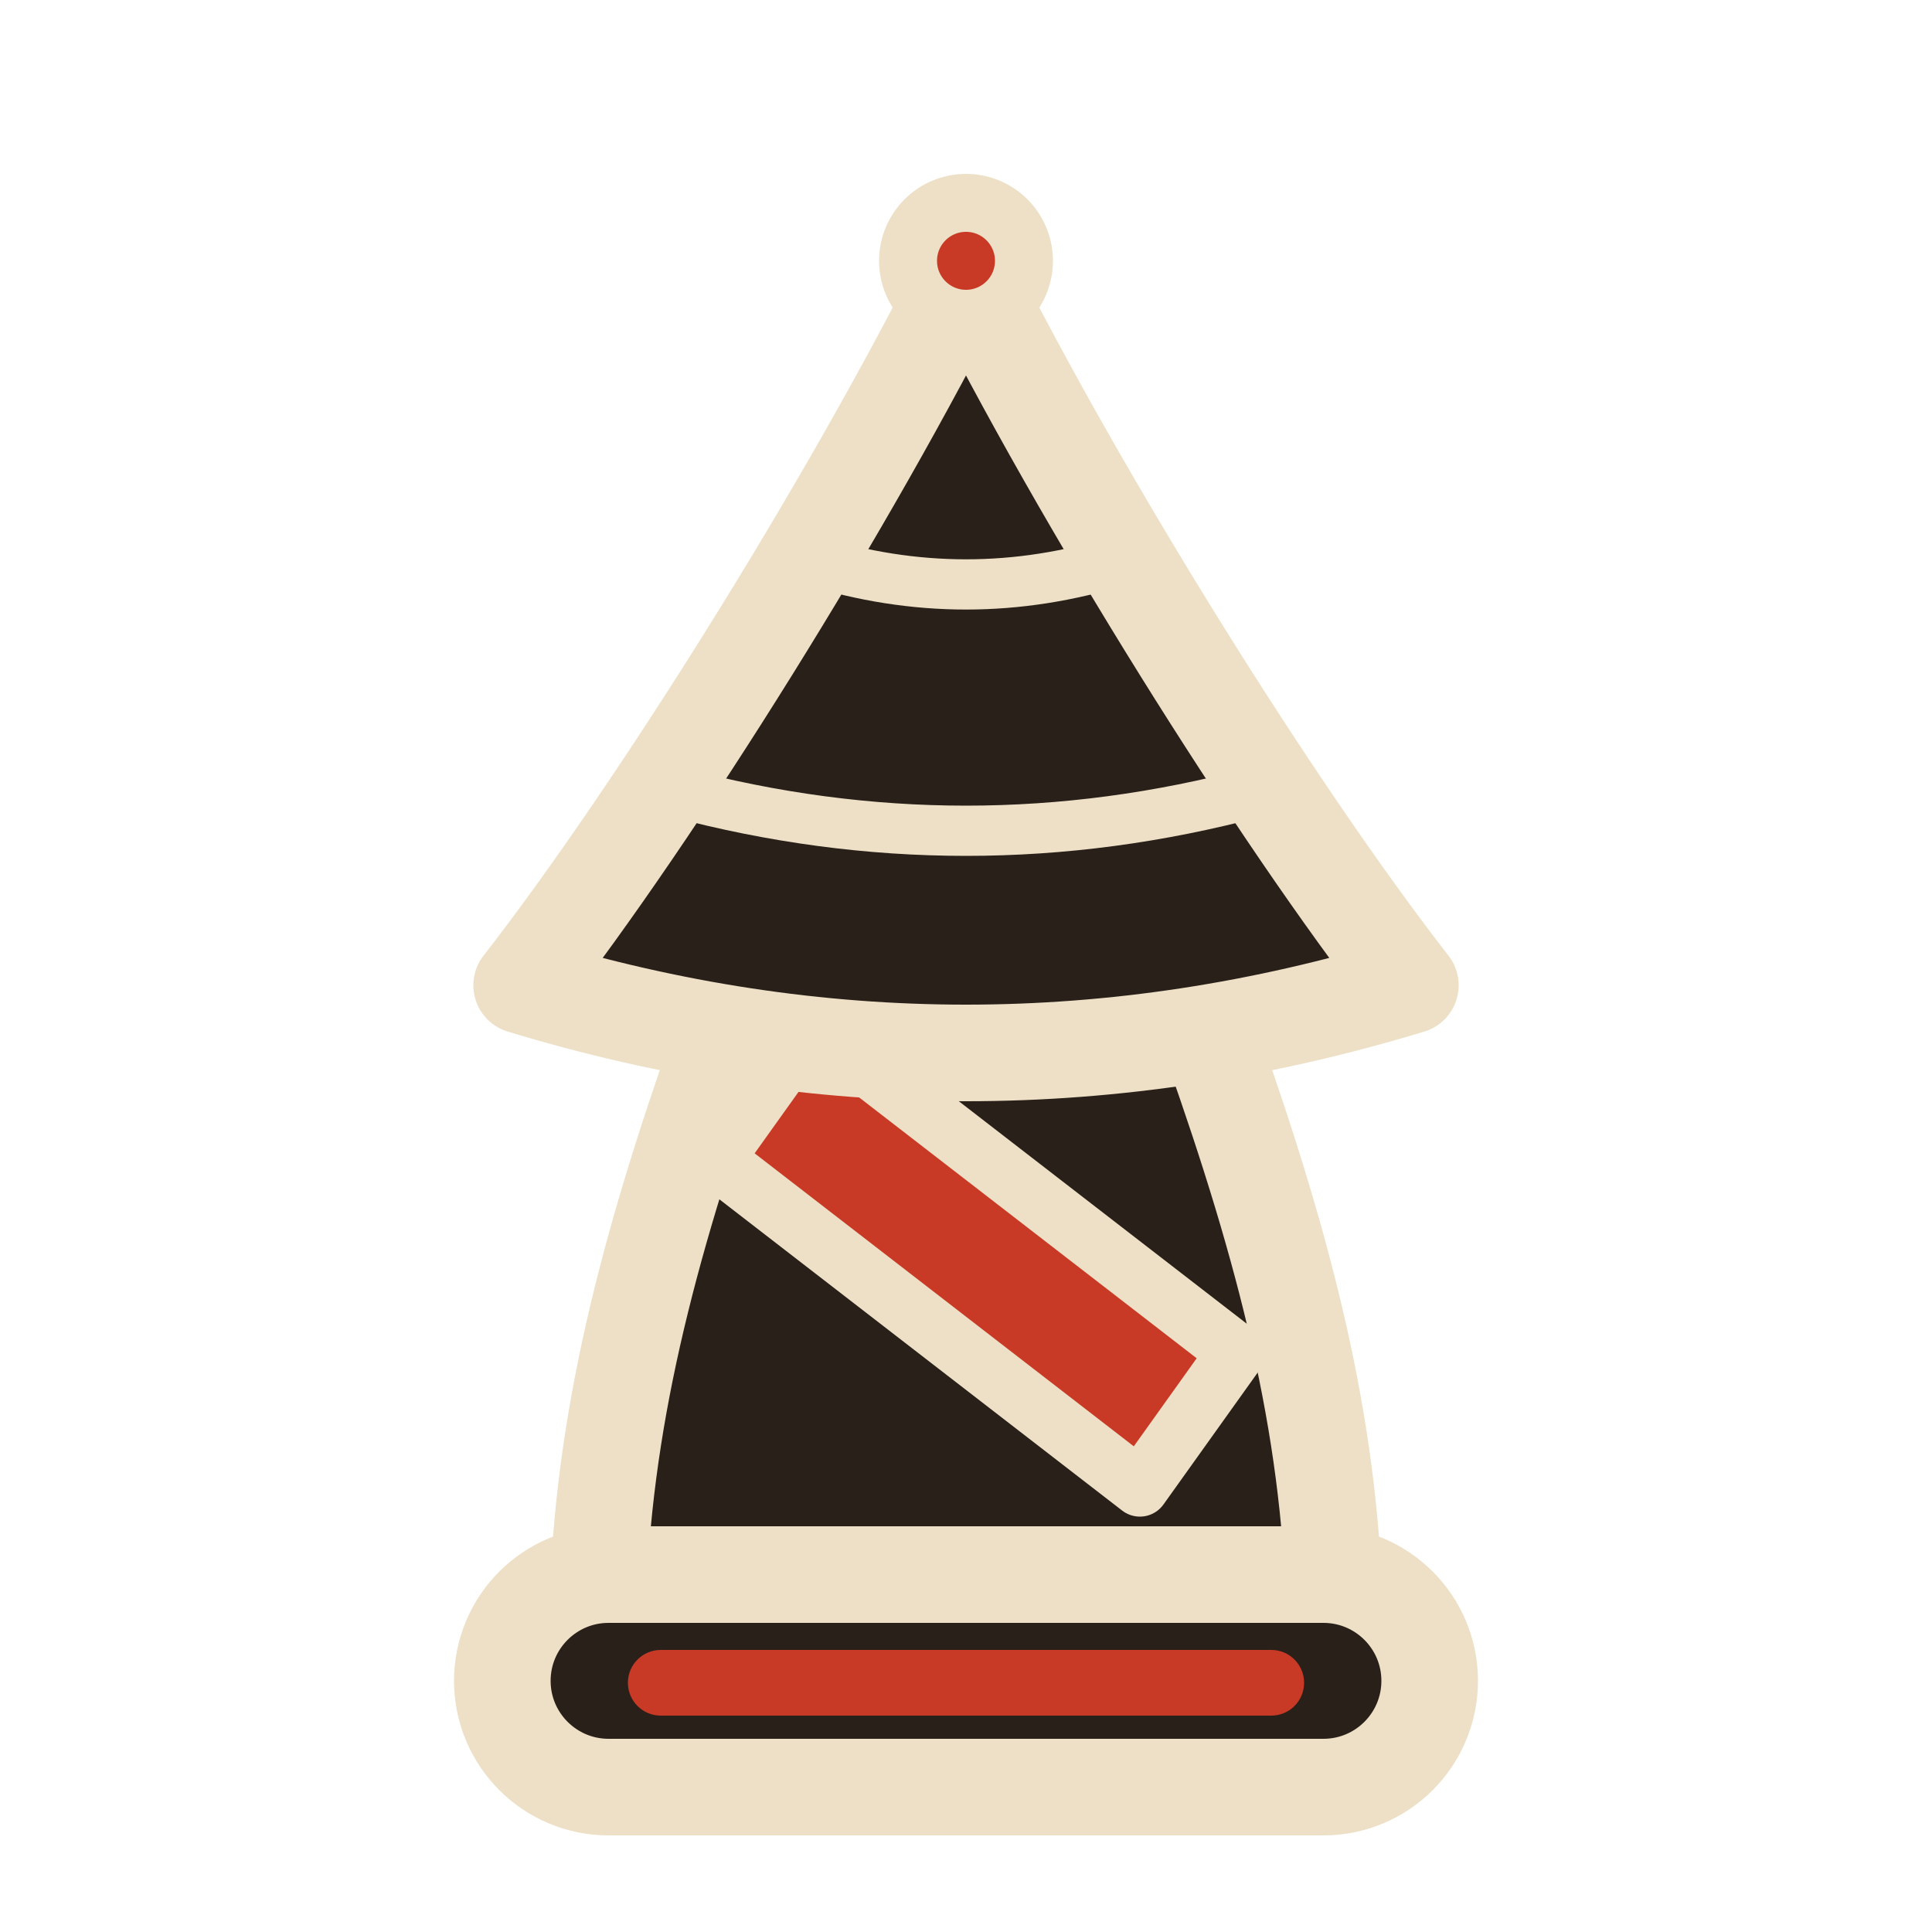
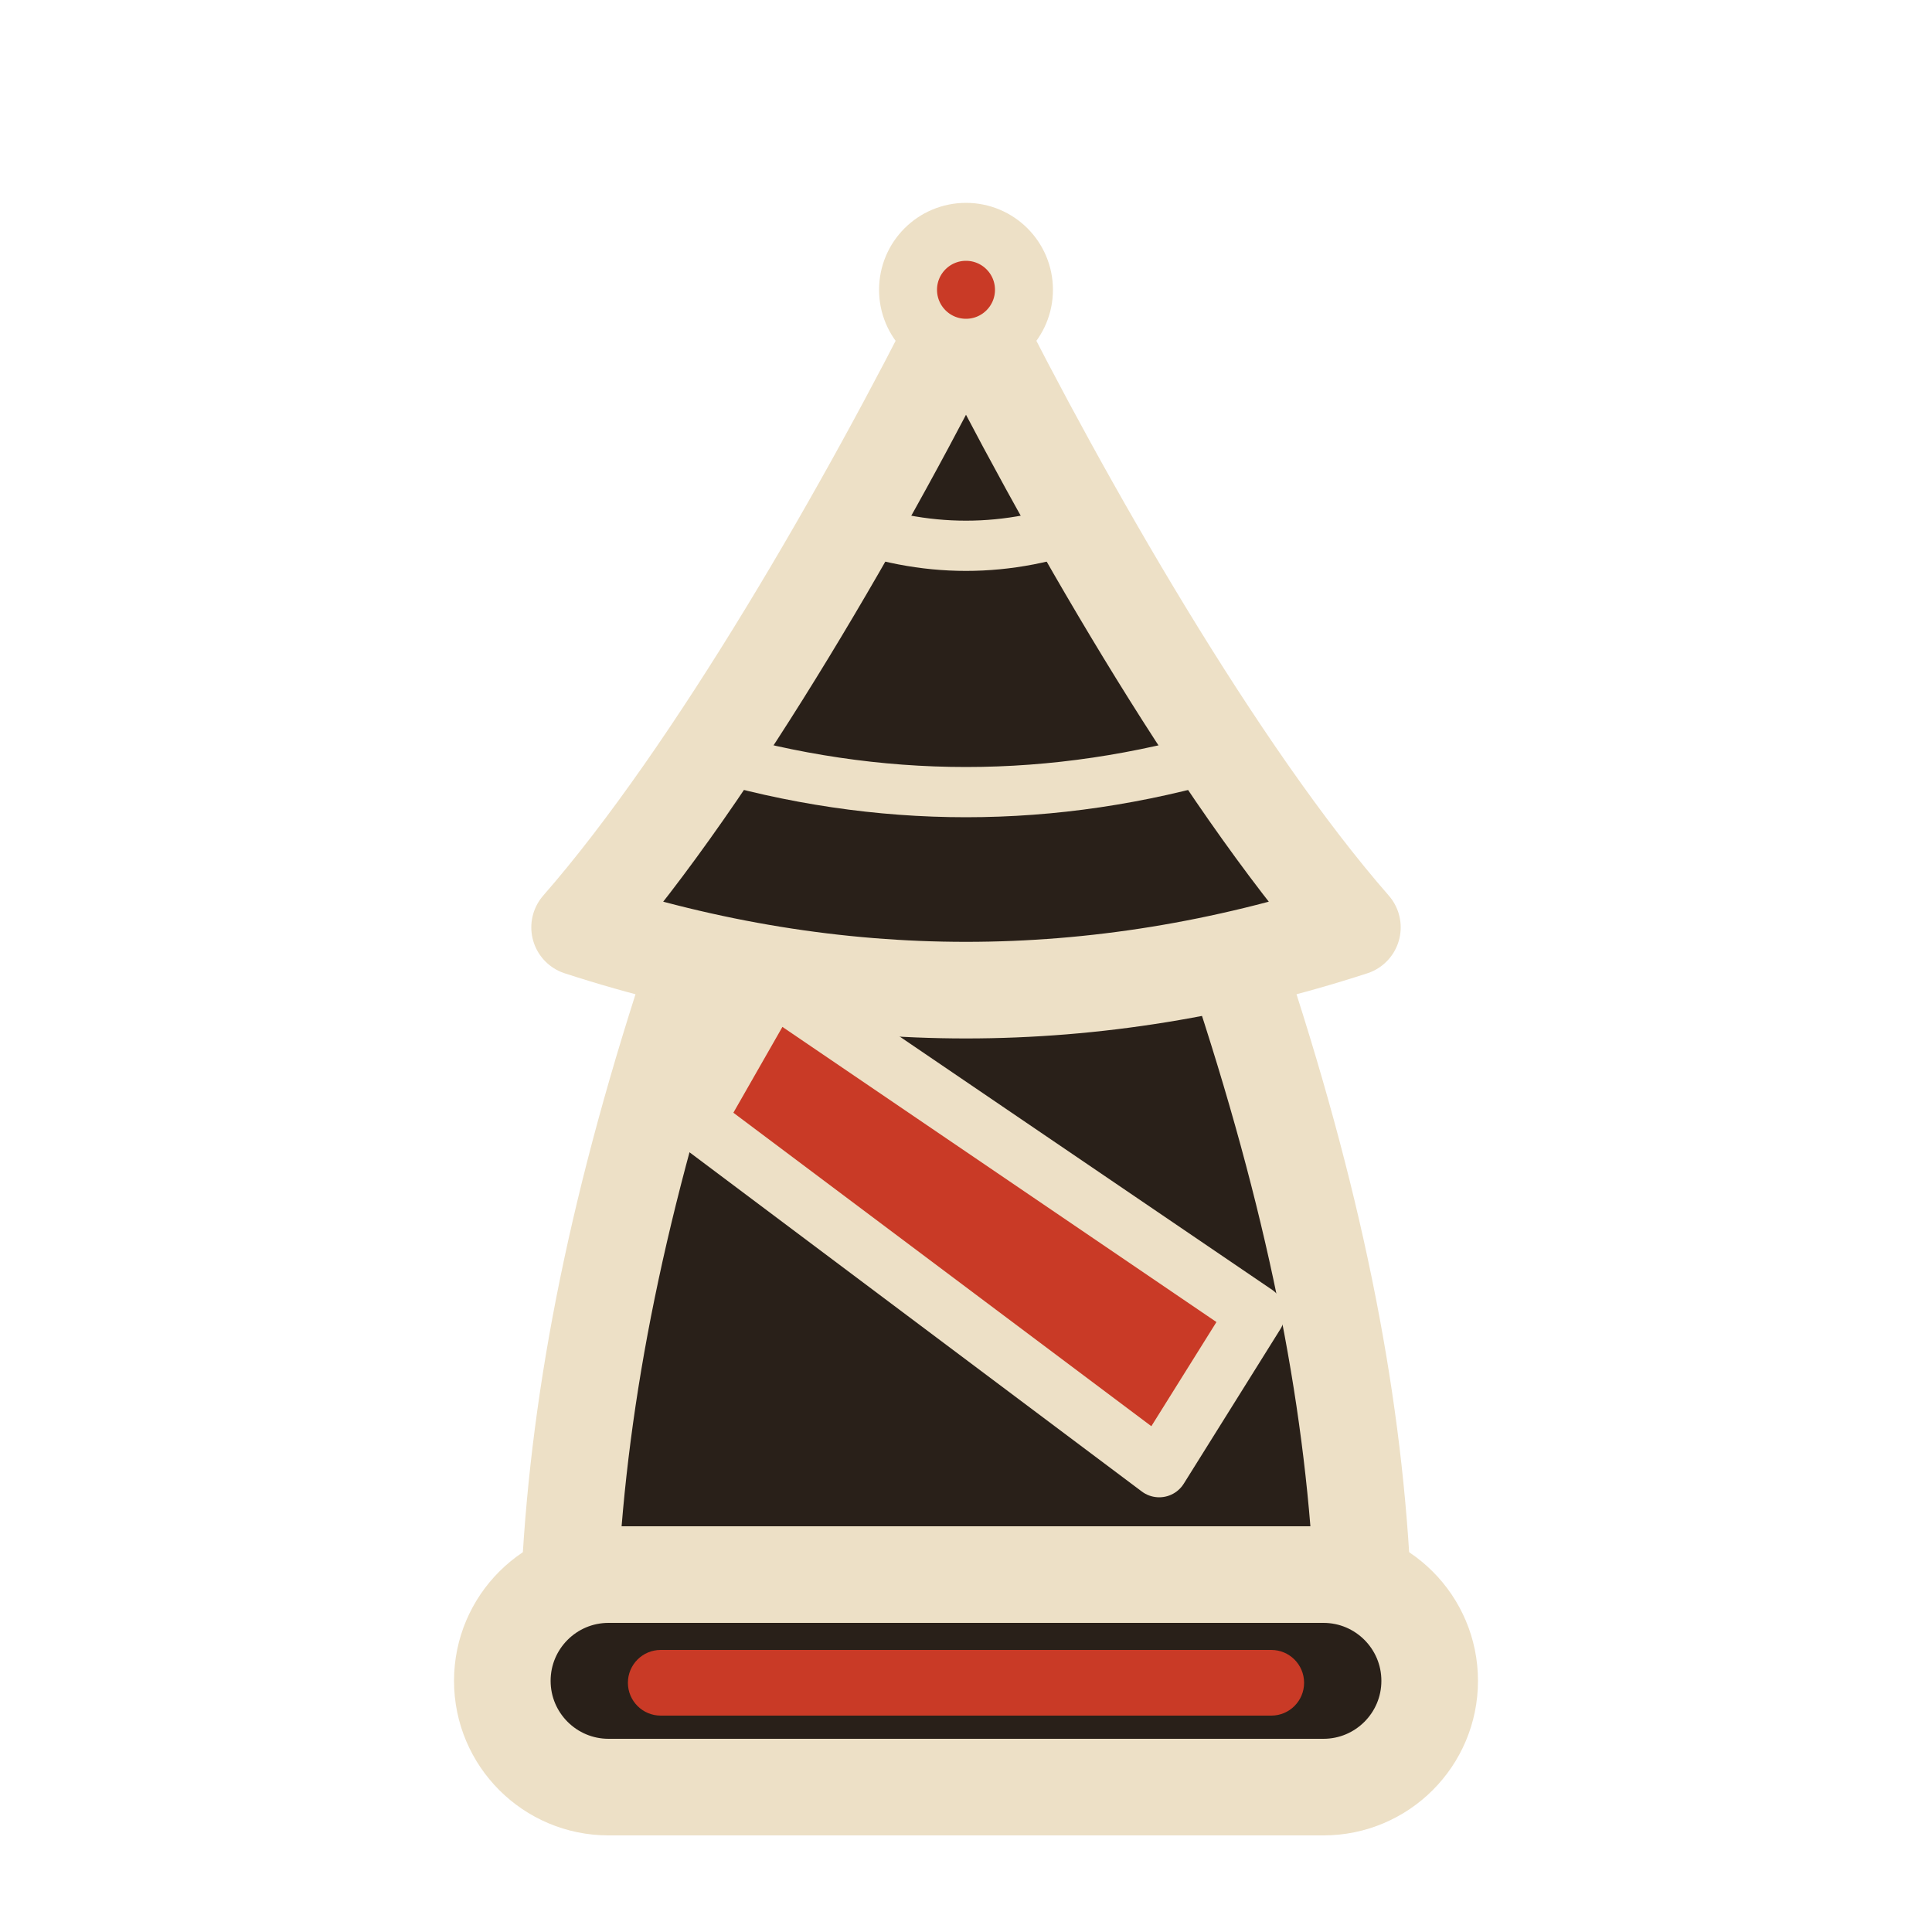
<svg xmlns="http://www.w3.org/2000/svg" viewBox="0 0 100 100">
  <g stroke-linecap="round" stroke-linejoin="round">
-     <path d="M43,46 Q50,44 57,46 L56,55 Q50,57 44,55 Z" fill="#292019" stroke="#ede0c6" stroke-width="5" />
-     <path d="M38,52 C34,63 31.5,72 31,81.5 L69,81.5 C68.5,72 66,63 62,52 Q50,49 38,52 Z" fill="#292019" stroke="#ede0c6" stroke-width="5" />
-     <path d="M42,53 L64,70 L59,77 L37,60 Z" fill="#c93a26" stroke="#ede0c6" stroke-width="3" />
-     <path d="M50,14 C44,26 34,42 27,51 Q50,58 73,51 C66,42 56,26 50,14 Z" fill="#292019" stroke="#ede0c6" stroke-width="5" />
-     <path d="M42,29 Q50,31.5 58,29 M35,41 Q50,45 65,41" fill="none" stroke="#ede0c6" stroke-width="2.6" />
-     <circle cx="50" cy="13.5" r="3" fill="#c93a26" stroke="#ede0c6" stroke-width="3" />
+     <path d="M36,50 C32,62 30,72 29.5,81.5 L70.5,81.5 C70,72 68,62 64,50 Q50,46.5 36,50 Z" fill="#292019" stroke="#ede0c6" stroke-width="5" />
+     <path d="M40,51 L65,68 L60,76 L36,58 Z" fill="#c93a26" stroke="#ede0c6" stroke-width="3" />
+     <path d="M50,16 C45,26 37,40 30,48 Q50,54.5 70,48 C63,40 55,26 50,16 Z" fill="#292019" stroke="#ede0c6" stroke-width="5" />
+     <path d="M43.5,27 Q50,29.5 56.5,27 M36.5,39 Q50,43 63.5,39" fill="none" stroke="#ede0c6" stroke-width="2.6" />
+     <circle cx="50" cy="15" r="3" fill="#c93a26" stroke="#ede0c6" stroke-width="3" />
    <rect x="26" y="81.5" width="48" height="11" rx="5.5" fill="#292019" stroke="#ede0c6" stroke-width="5" />
    <rect x="32.5" y="85.4" width="35" height="3.4" rx="1.7" fill="#c93a26" stroke="none" />
  </g>
</svg>
